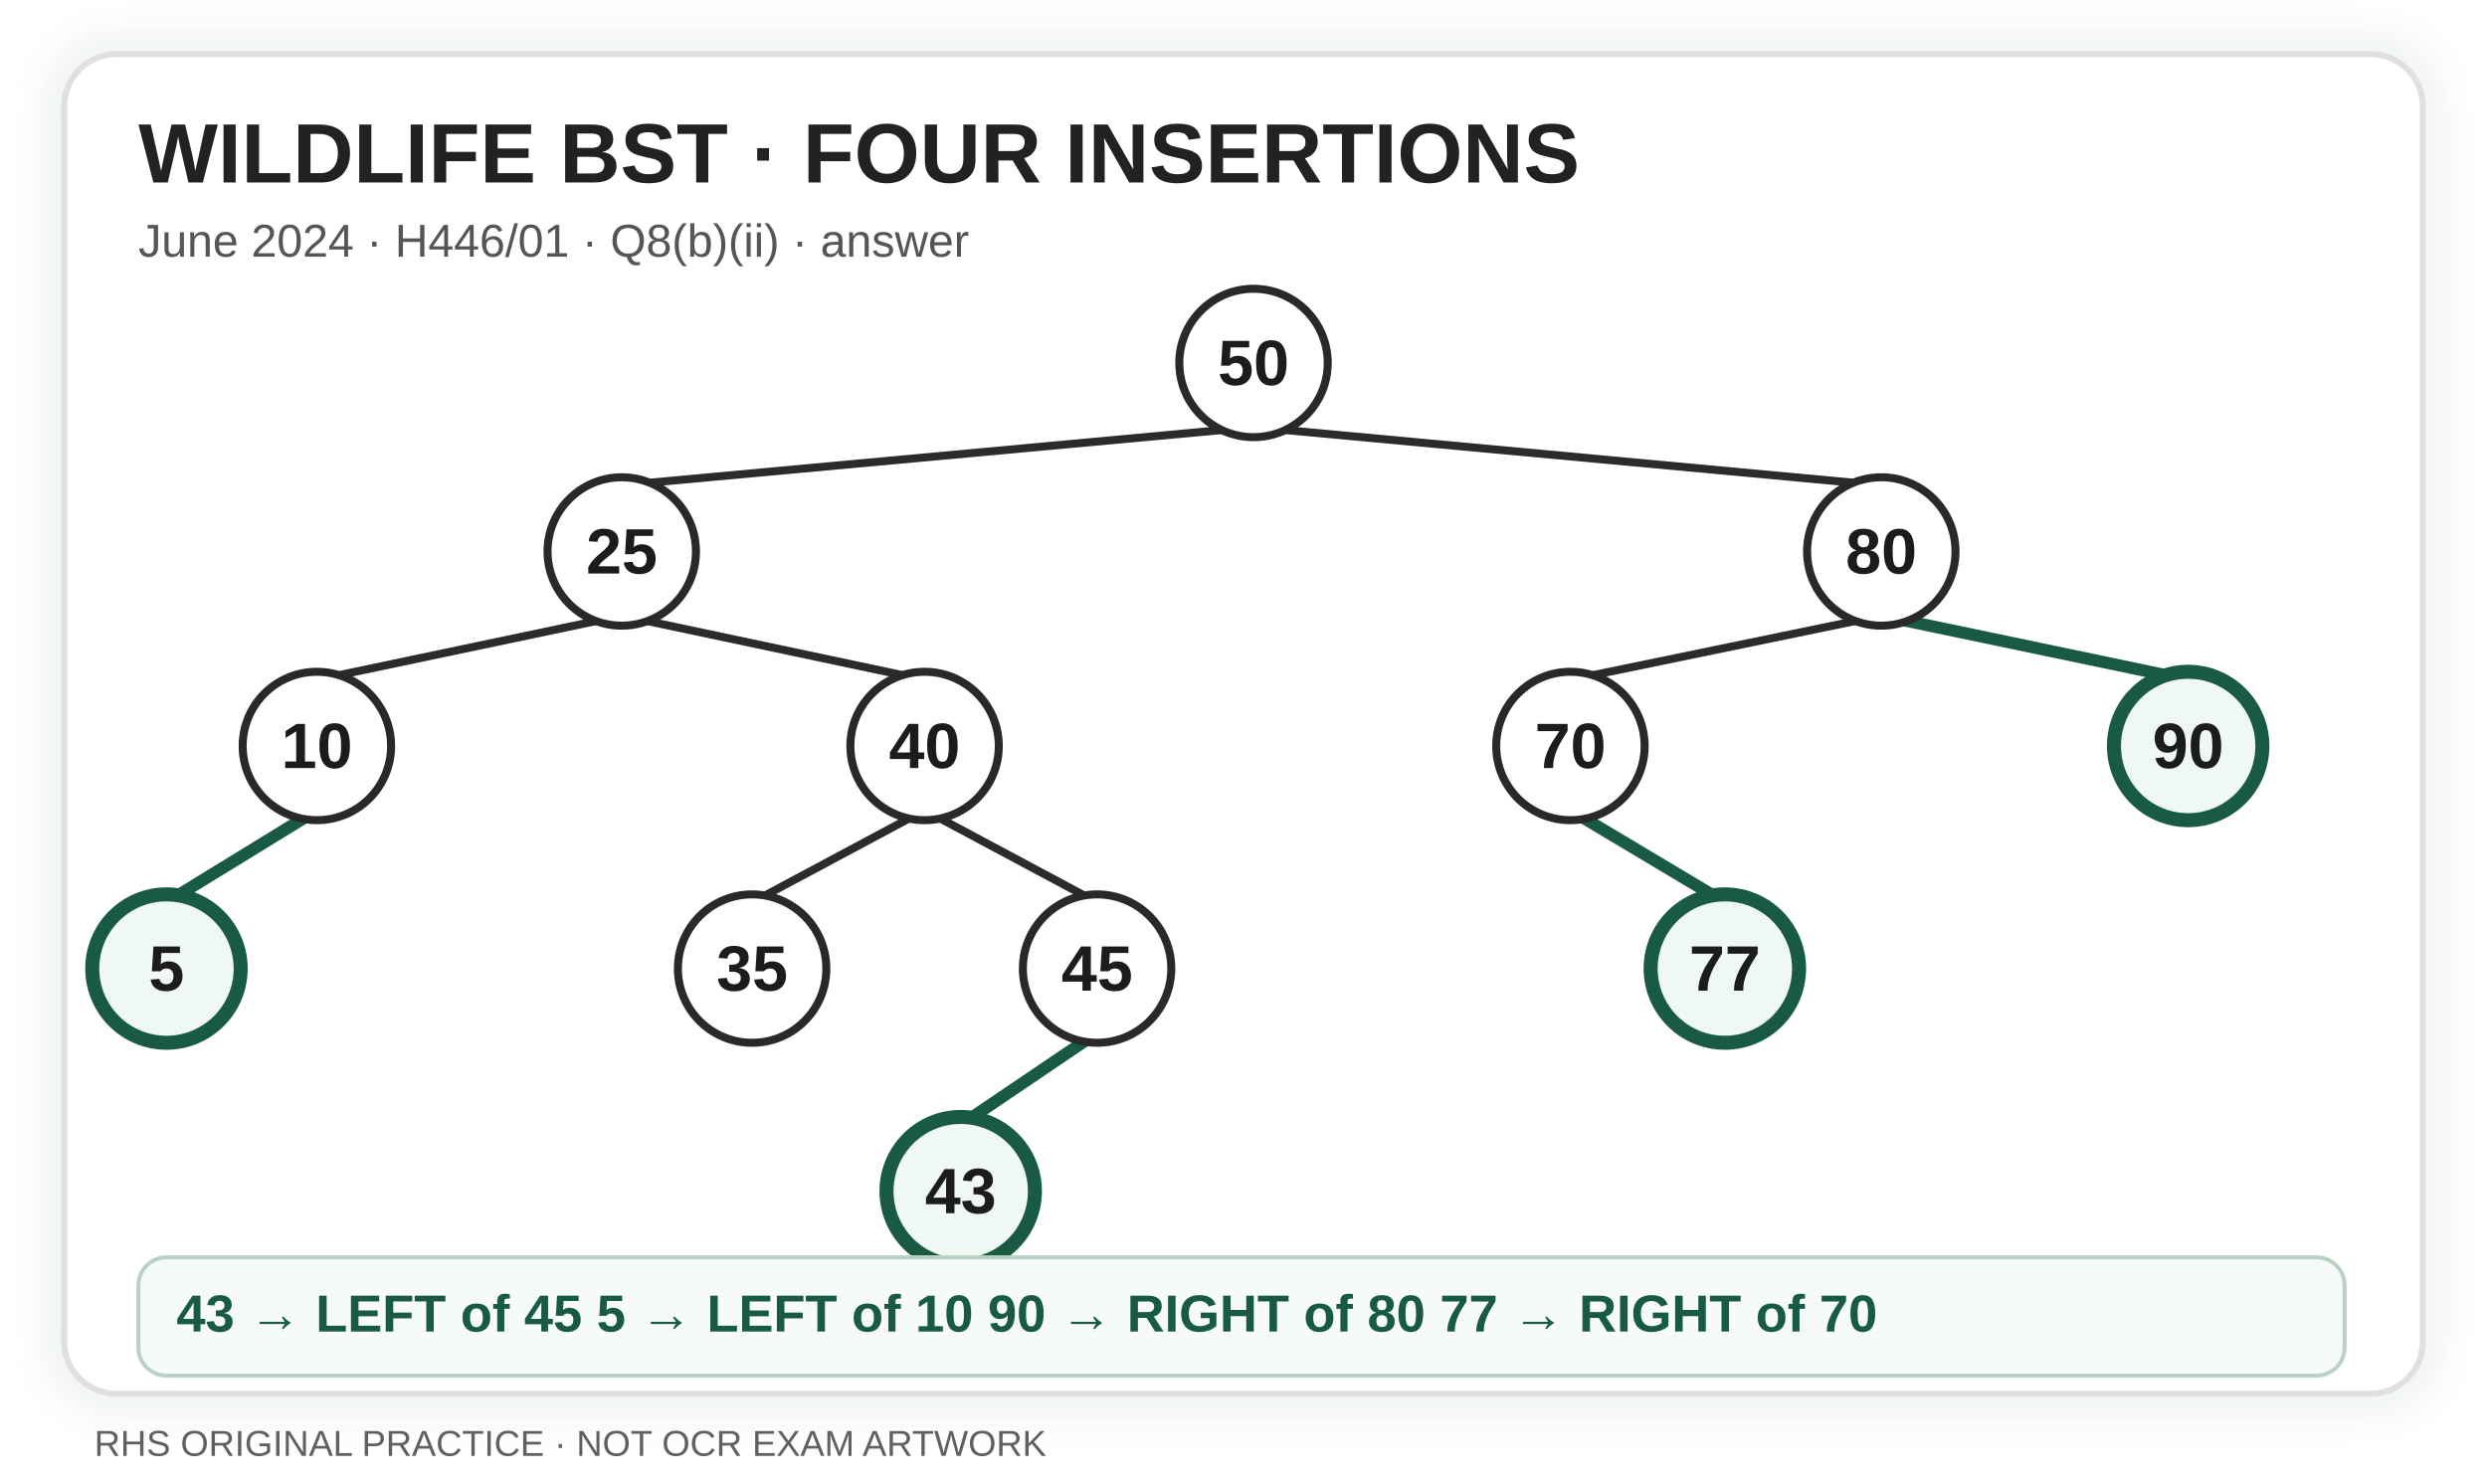
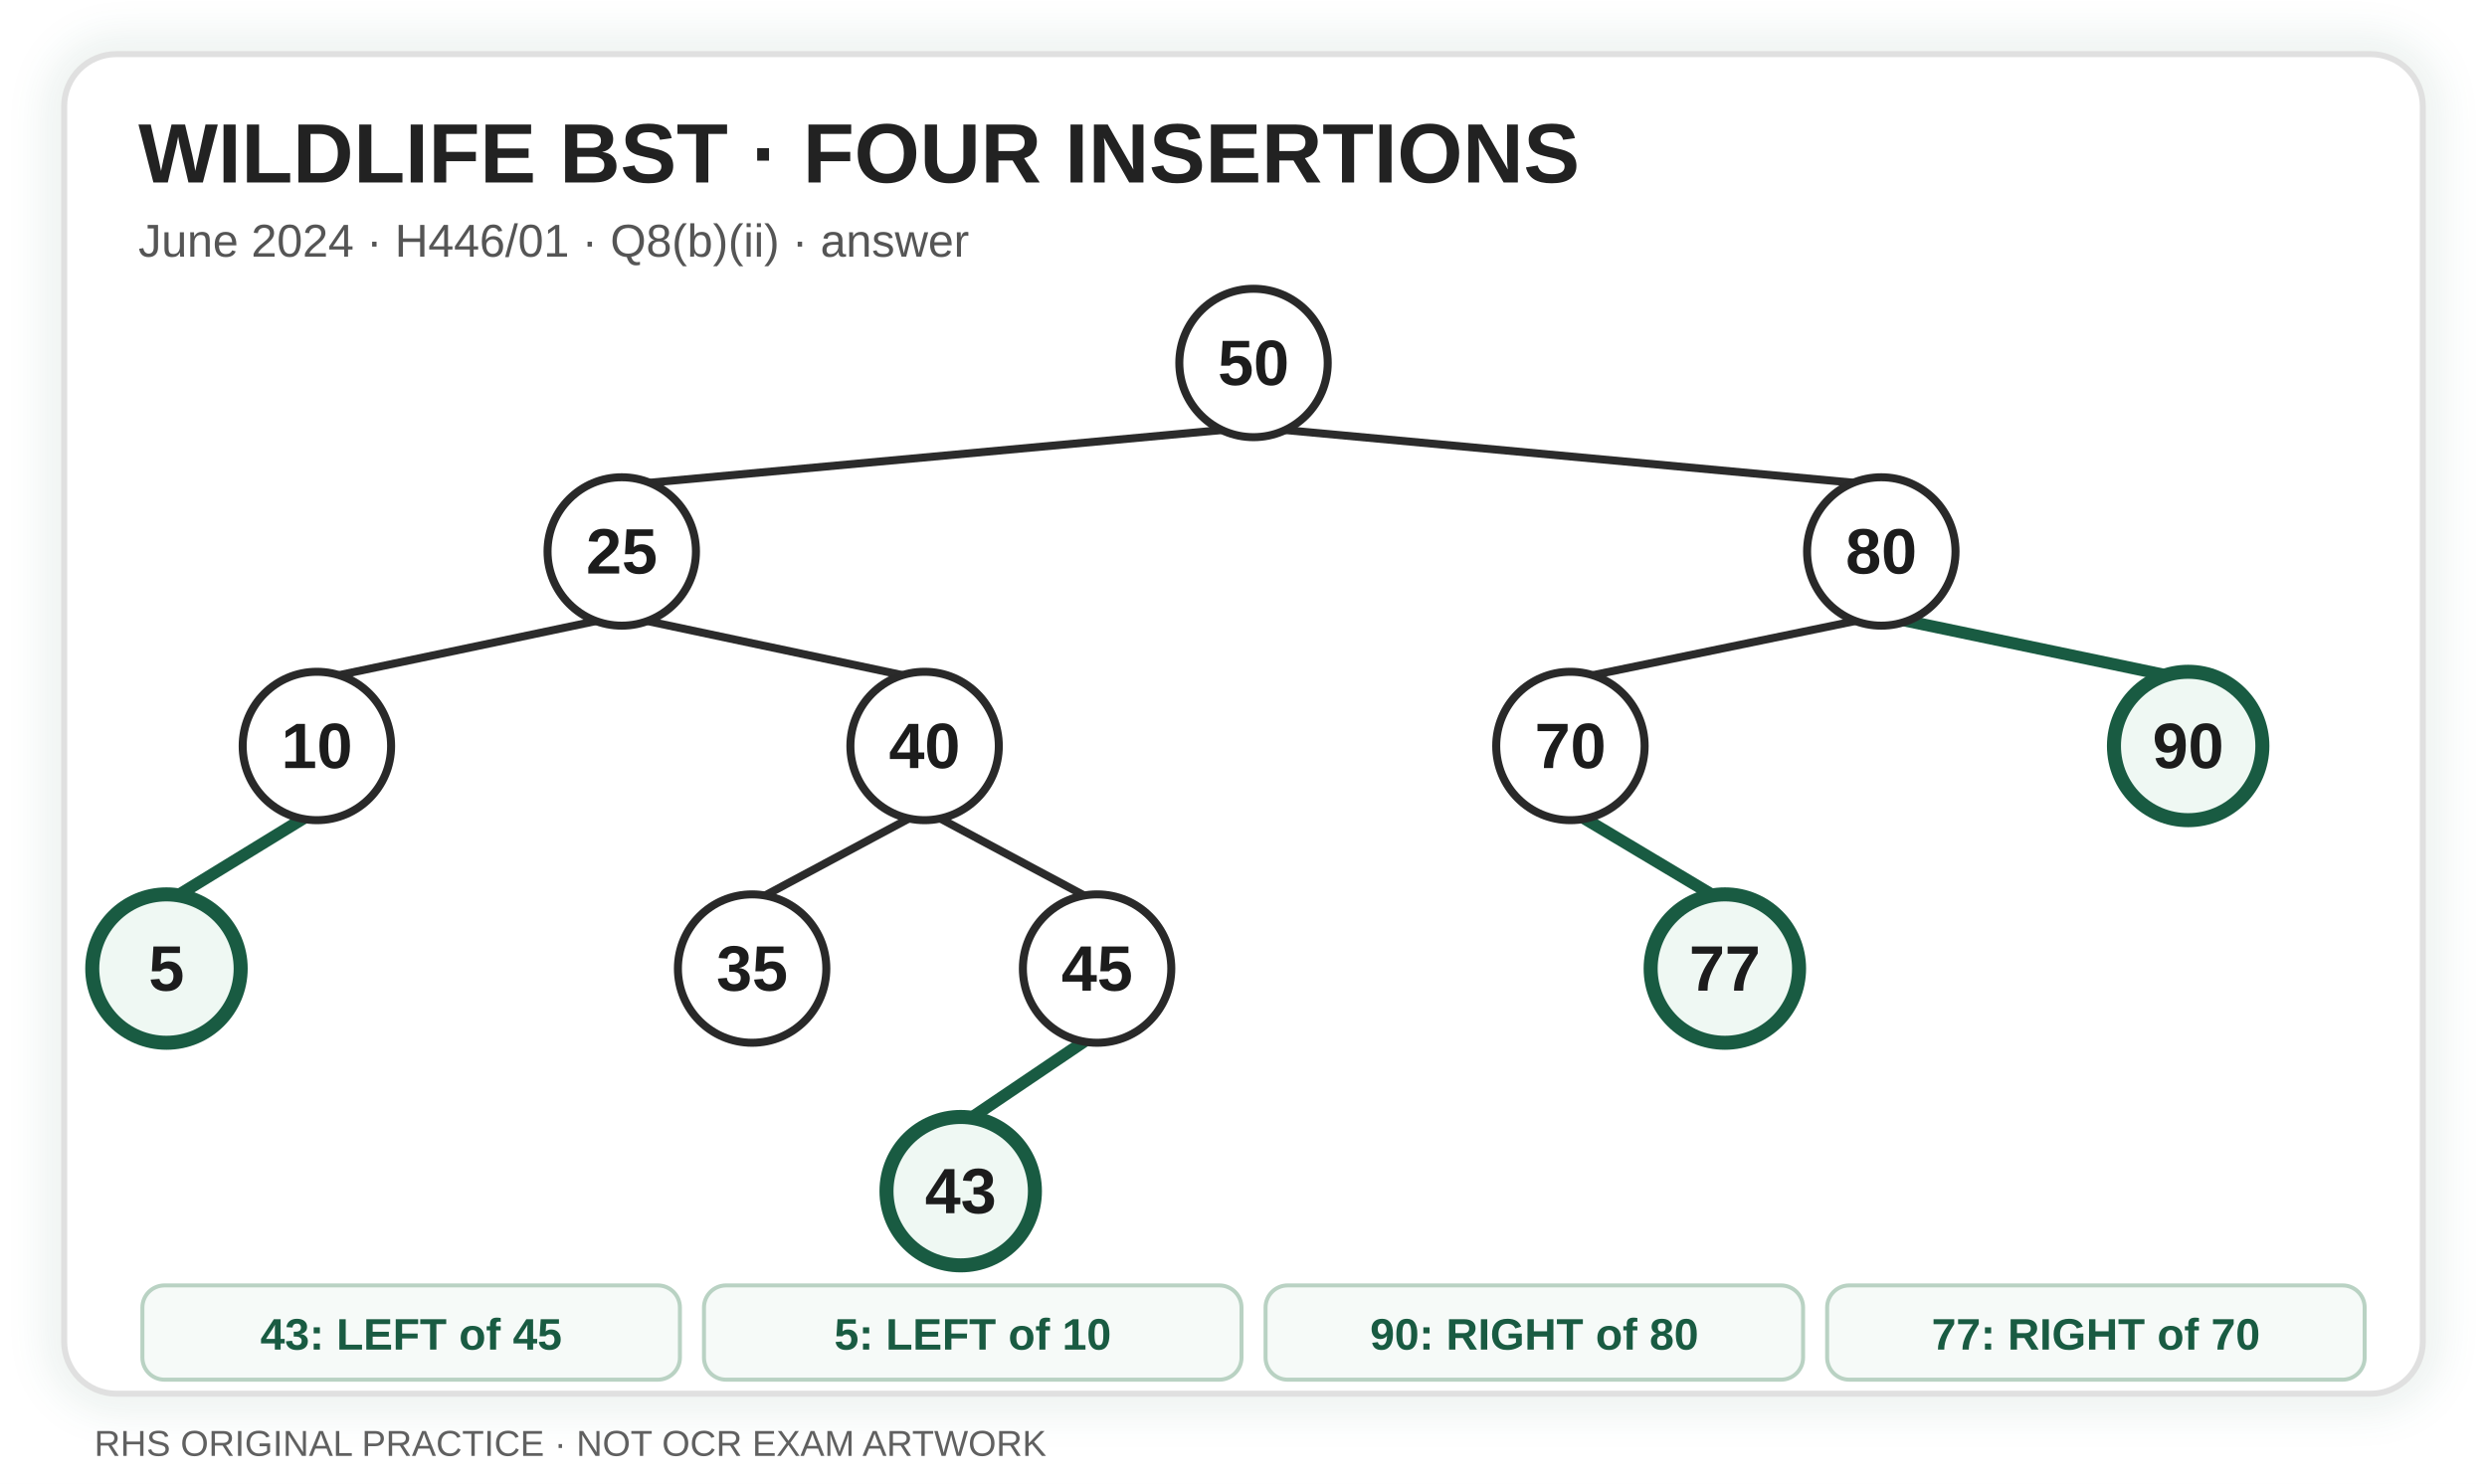
<svg xmlns="http://www.w3.org/2000/svg" viewBox="0 0 1240 740" role="img" aria-labelledby="title description">
  <defs>
    <filter id="softEdge" x="-30%" y="-30%" width="160%" height="160%">
      <feGaussianBlur stdDeviation="10" />
    </filter>
  </defs>
  <rect width="1240" height="740" fill="#fff" />
  <rect x="32" y="27" width="1176" height="668" rx="26" fill="none" stroke="#1b6046" stroke-width="14" opacity=".12" filter="url(#softEdge)" />
  <rect x="32" y="27" width="1176" height="668" rx="26" fill="#fff" stroke="#e0e0e0" stroke-width="3" />
  <text x="69" y="91" font-family="Arial,Helvetica,sans-serif" font-size="42" font-weight="720" fill="#222" text-anchor="start">WILDLIFE BST  ·  FOUR INSERTIONS</text>
  <text x="69" y="128" font-family="Arial,Helvetica,sans-serif" font-size="23" font-weight="520" fill="#555" text-anchor="start">June 2024 · H446/01 · Q8(b)(ii) · answer</text>
  <line x1="625" y1="213" x2="310" y2="242" stroke="#2b2b2b" stroke-width="4" stroke-linecap="round" />
  <line x1="625" y1="213" x2="938" y2="242" stroke="#2b2b2b" stroke-width="4" stroke-linecap="round" />
  <line x1="310" y1="307" x2="158" y2="339" stroke="#2b2b2b" stroke-width="4" stroke-linecap="round" />
  <line x1="310" y1="307" x2="461" y2="339" stroke="#2b2b2b" stroke-width="4" stroke-linecap="round" />
  <line x1="938" y1="307" x2="783" y2="339" stroke="#2b2b2b" stroke-width="4" stroke-linecap="round" />
  <line x1="461" y1="404" x2="375" y2="450" stroke="#2b2b2b" stroke-width="4" stroke-linecap="round" />
  <line x1="461" y1="404" x2="547" y2="450" stroke="#2b2b2b" stroke-width="4" stroke-linecap="round" />
  <line x1="158" y1="404" x2="83" y2="450" stroke="#195b42" stroke-width="6" stroke-linecap="round" />
  <line x1="547" y1="515" x2="479" y2="561" stroke="#195b42" stroke-width="6" stroke-linecap="round" />
  <line x1="783" y1="404" x2="860" y2="450" stroke="#195b42" stroke-width="6" stroke-linecap="round" />
  <line x1="938" y1="307" x2="1091" y2="339" stroke="#195b42" stroke-width="6" stroke-linecap="round" />
  <circle cx="625" cy="181" r="37" fill="#fff" stroke="#292929" stroke-width="4" />
  <text x="625" y="192" font-family="Arial,Helvetica,sans-serif" font-size="32" font-weight="700" fill="#1c1c1c" text-anchor="middle">50</text>
  <circle cx="310" cy="275" r="37" fill="#fff" stroke="#292929" stroke-width="4" />
  <text x="310" y="286" font-family="Arial,Helvetica,sans-serif" font-size="32" font-weight="700" fill="#1c1c1c" text-anchor="middle">25</text>
  <circle cx="938" cy="275" r="37" fill="#fff" stroke="#292929" stroke-width="4" />
  <text x="938" y="286" font-family="Arial,Helvetica,sans-serif" font-size="32" font-weight="700" fill="#1c1c1c" text-anchor="middle">80</text>
  <circle cx="158" cy="372" r="37" fill="#fff" stroke="#292929" stroke-width="4" />
  <text x="158" y="383" font-family="Arial,Helvetica,sans-serif" font-size="32" font-weight="700" fill="#1c1c1c" text-anchor="middle">10</text>
  <circle cx="461" cy="372" r="37" fill="#fff" stroke="#292929" stroke-width="4" />
  <text x="461" y="383" font-family="Arial,Helvetica,sans-serif" font-size="32" font-weight="700" fill="#1c1c1c" text-anchor="middle">40</text>
  <circle cx="783" cy="372" r="37" fill="#fff" stroke="#292929" stroke-width="4" />
  <text x="783" y="383" font-family="Arial,Helvetica,sans-serif" font-size="32" font-weight="700" fill="#1c1c1c" text-anchor="middle">70</text>
  <circle cx="375" cy="483" r="37" fill="#fff" stroke="#292929" stroke-width="4" />
  <text x="375" y="494" font-family="Arial,Helvetica,sans-serif" font-size="32" font-weight="700" fill="#1c1c1c" text-anchor="middle">35</text>
  <circle cx="547" cy="483" r="37" fill="#fff" stroke="#292929" stroke-width="4" />
  <text x="547" y="494" font-family="Arial,Helvetica,sans-serif" font-size="32" font-weight="700" fill="#1c1c1c" text-anchor="middle">45</text>
  <circle cx="83" cy="483" r="37" fill="#eff8f3" stroke="#195b42" stroke-width="7" />
  <text x="83" y="494" font-family="Arial,Helvetica,sans-serif" font-size="32" font-weight="700" fill="#1c1c1c" text-anchor="middle">5</text>
  <circle cx="479" cy="594" r="37" fill="#eff8f3" stroke="#195b42" stroke-width="7" />
  <text x="479" y="605" font-family="Arial,Helvetica,sans-serif" font-size="32" font-weight="700" fill="#1c1c1c" text-anchor="middle">43</text>
  <circle cx="860" cy="483" r="37" fill="#eff8f3" stroke="#195b42" stroke-width="7" />
  <text x="860" y="494" font-family="Arial,Helvetica,sans-serif" font-size="32" font-weight="700" fill="#1c1c1c" text-anchor="middle">77</text>
  <circle cx="1091" cy="372" r="37" fill="#eff8f3" stroke="#195b42" stroke-width="7" />
  <text x="1091" y="383" font-family="Arial,Helvetica,sans-serif" font-size="32" font-weight="700" fill="#1c1c1c" text-anchor="middle">90</text>
-   <rect x="69" y="627" width="1100" height="59" rx="14" fill="#f6faf8" stroke="#b9d2c3" stroke-width="2" />
-   <text x="88" y="664" font-family="Arial,Helvetica,sans-serif" font-size="26" font-weight="670" fill="#195b42" text-anchor="start">43 → LEFT of 45    5 → LEFT of 10    90 → RIGHT of 80    77 → RIGHT of 70</text>
+   <rect x="71" y="641" width="268" height="47" rx="11" fill="#f6faf8" stroke="#b9d2c3" stroke-width="2" />
+   <text x="205" y="673" font-family="Arial,Helvetica,sans-serif" font-size="22" font-weight="700" fill="#195b42" text-anchor="middle">43: LEFT of 45</text>
+   <rect x="351" y="641" width="268" height="47" rx="11" fill="#f6faf8" stroke="#b9d2c3" stroke-width="2" />
+   <text x="485" y="673" font-family="Arial,Helvetica,sans-serif" font-size="22" font-weight="700" fill="#195b42" text-anchor="middle">5: LEFT of 10</text>
+   <rect x="631" y="641" width="268" height="47" rx="11" fill="#f6faf8" stroke="#b9d2c3" stroke-width="2" />
+   <text x="765" y="673" font-family="Arial,Helvetica,sans-serif" font-size="22" font-weight="700" fill="#195b42" text-anchor="middle">90: RIGHT of 80</text>
+   <rect x="911" y="641" width="268" height="47" rx="11" fill="#f6faf8" stroke="#b9d2c3" stroke-width="2" />
+   <text x="1045" y="673" font-family="Arial,Helvetica,sans-serif" font-size="22" font-weight="700" fill="#195b42" text-anchor="middle">77: RIGHT of 70</text>
  <text x="47" y="726" font-family="Arial,Helvetica,sans-serif" font-size="18" font-weight="450" fill="#606060" text-anchor="start">RHS ORIGINAL PRACTICE  ·  NOT OCR EXAM ARTWORK</text>
</svg>
